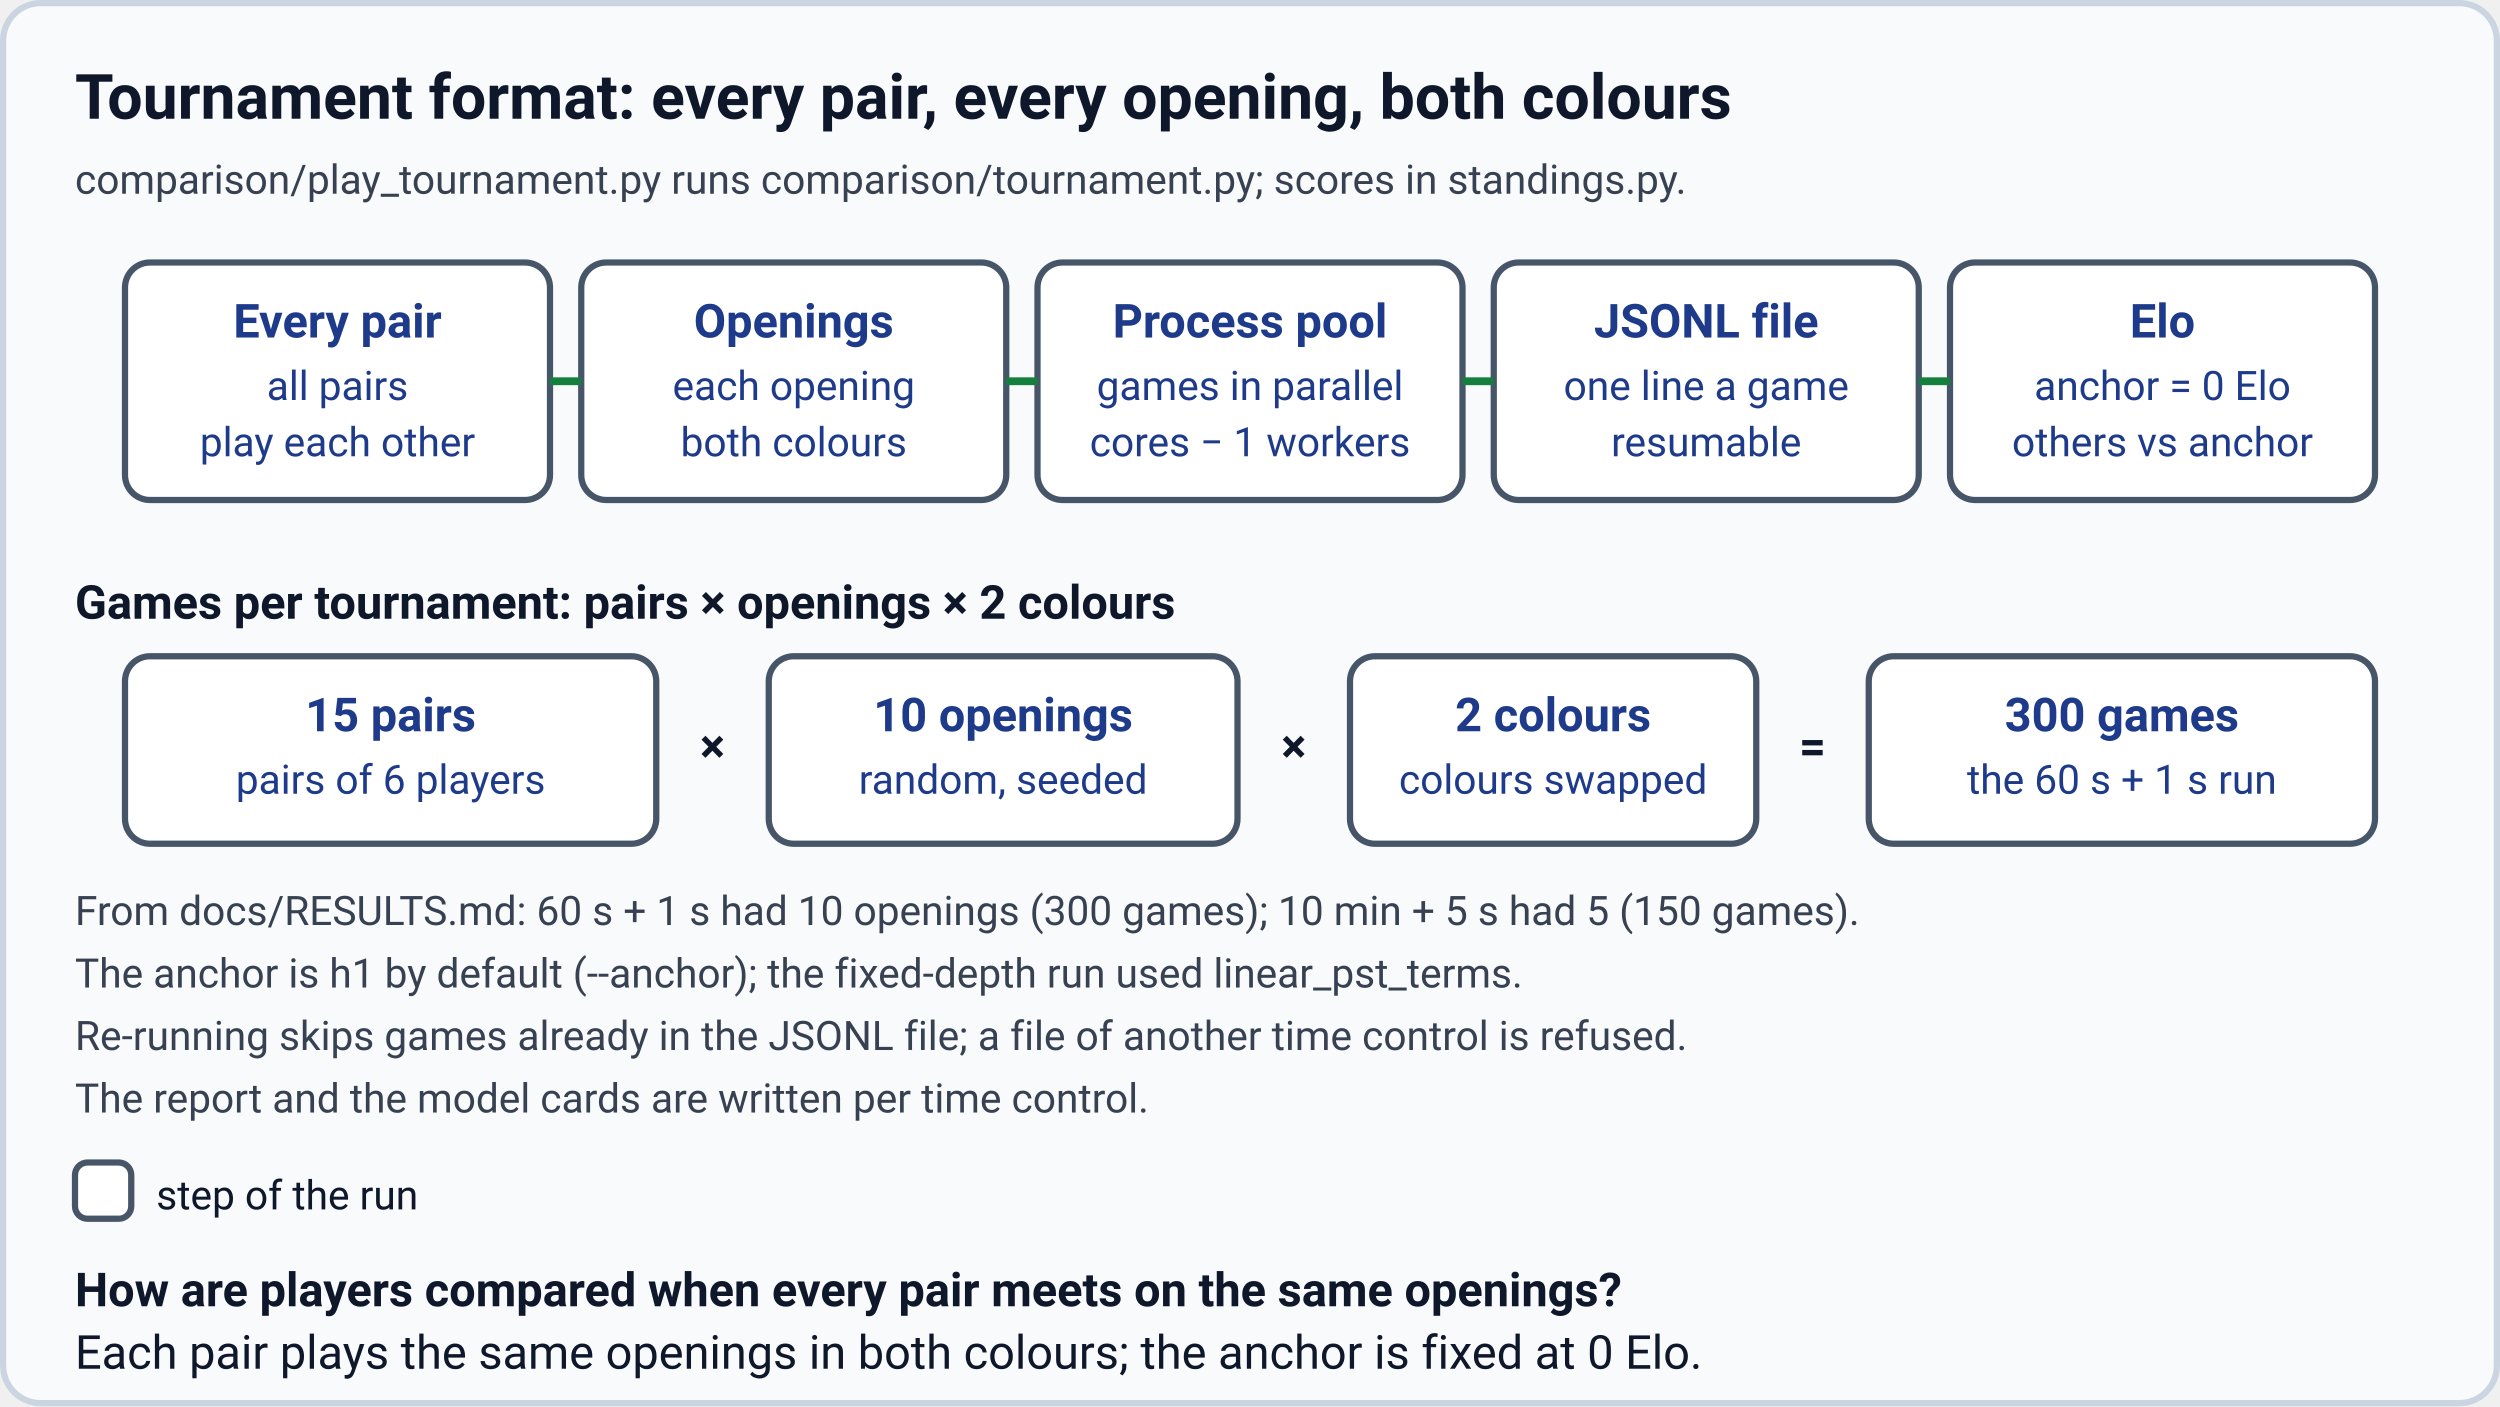
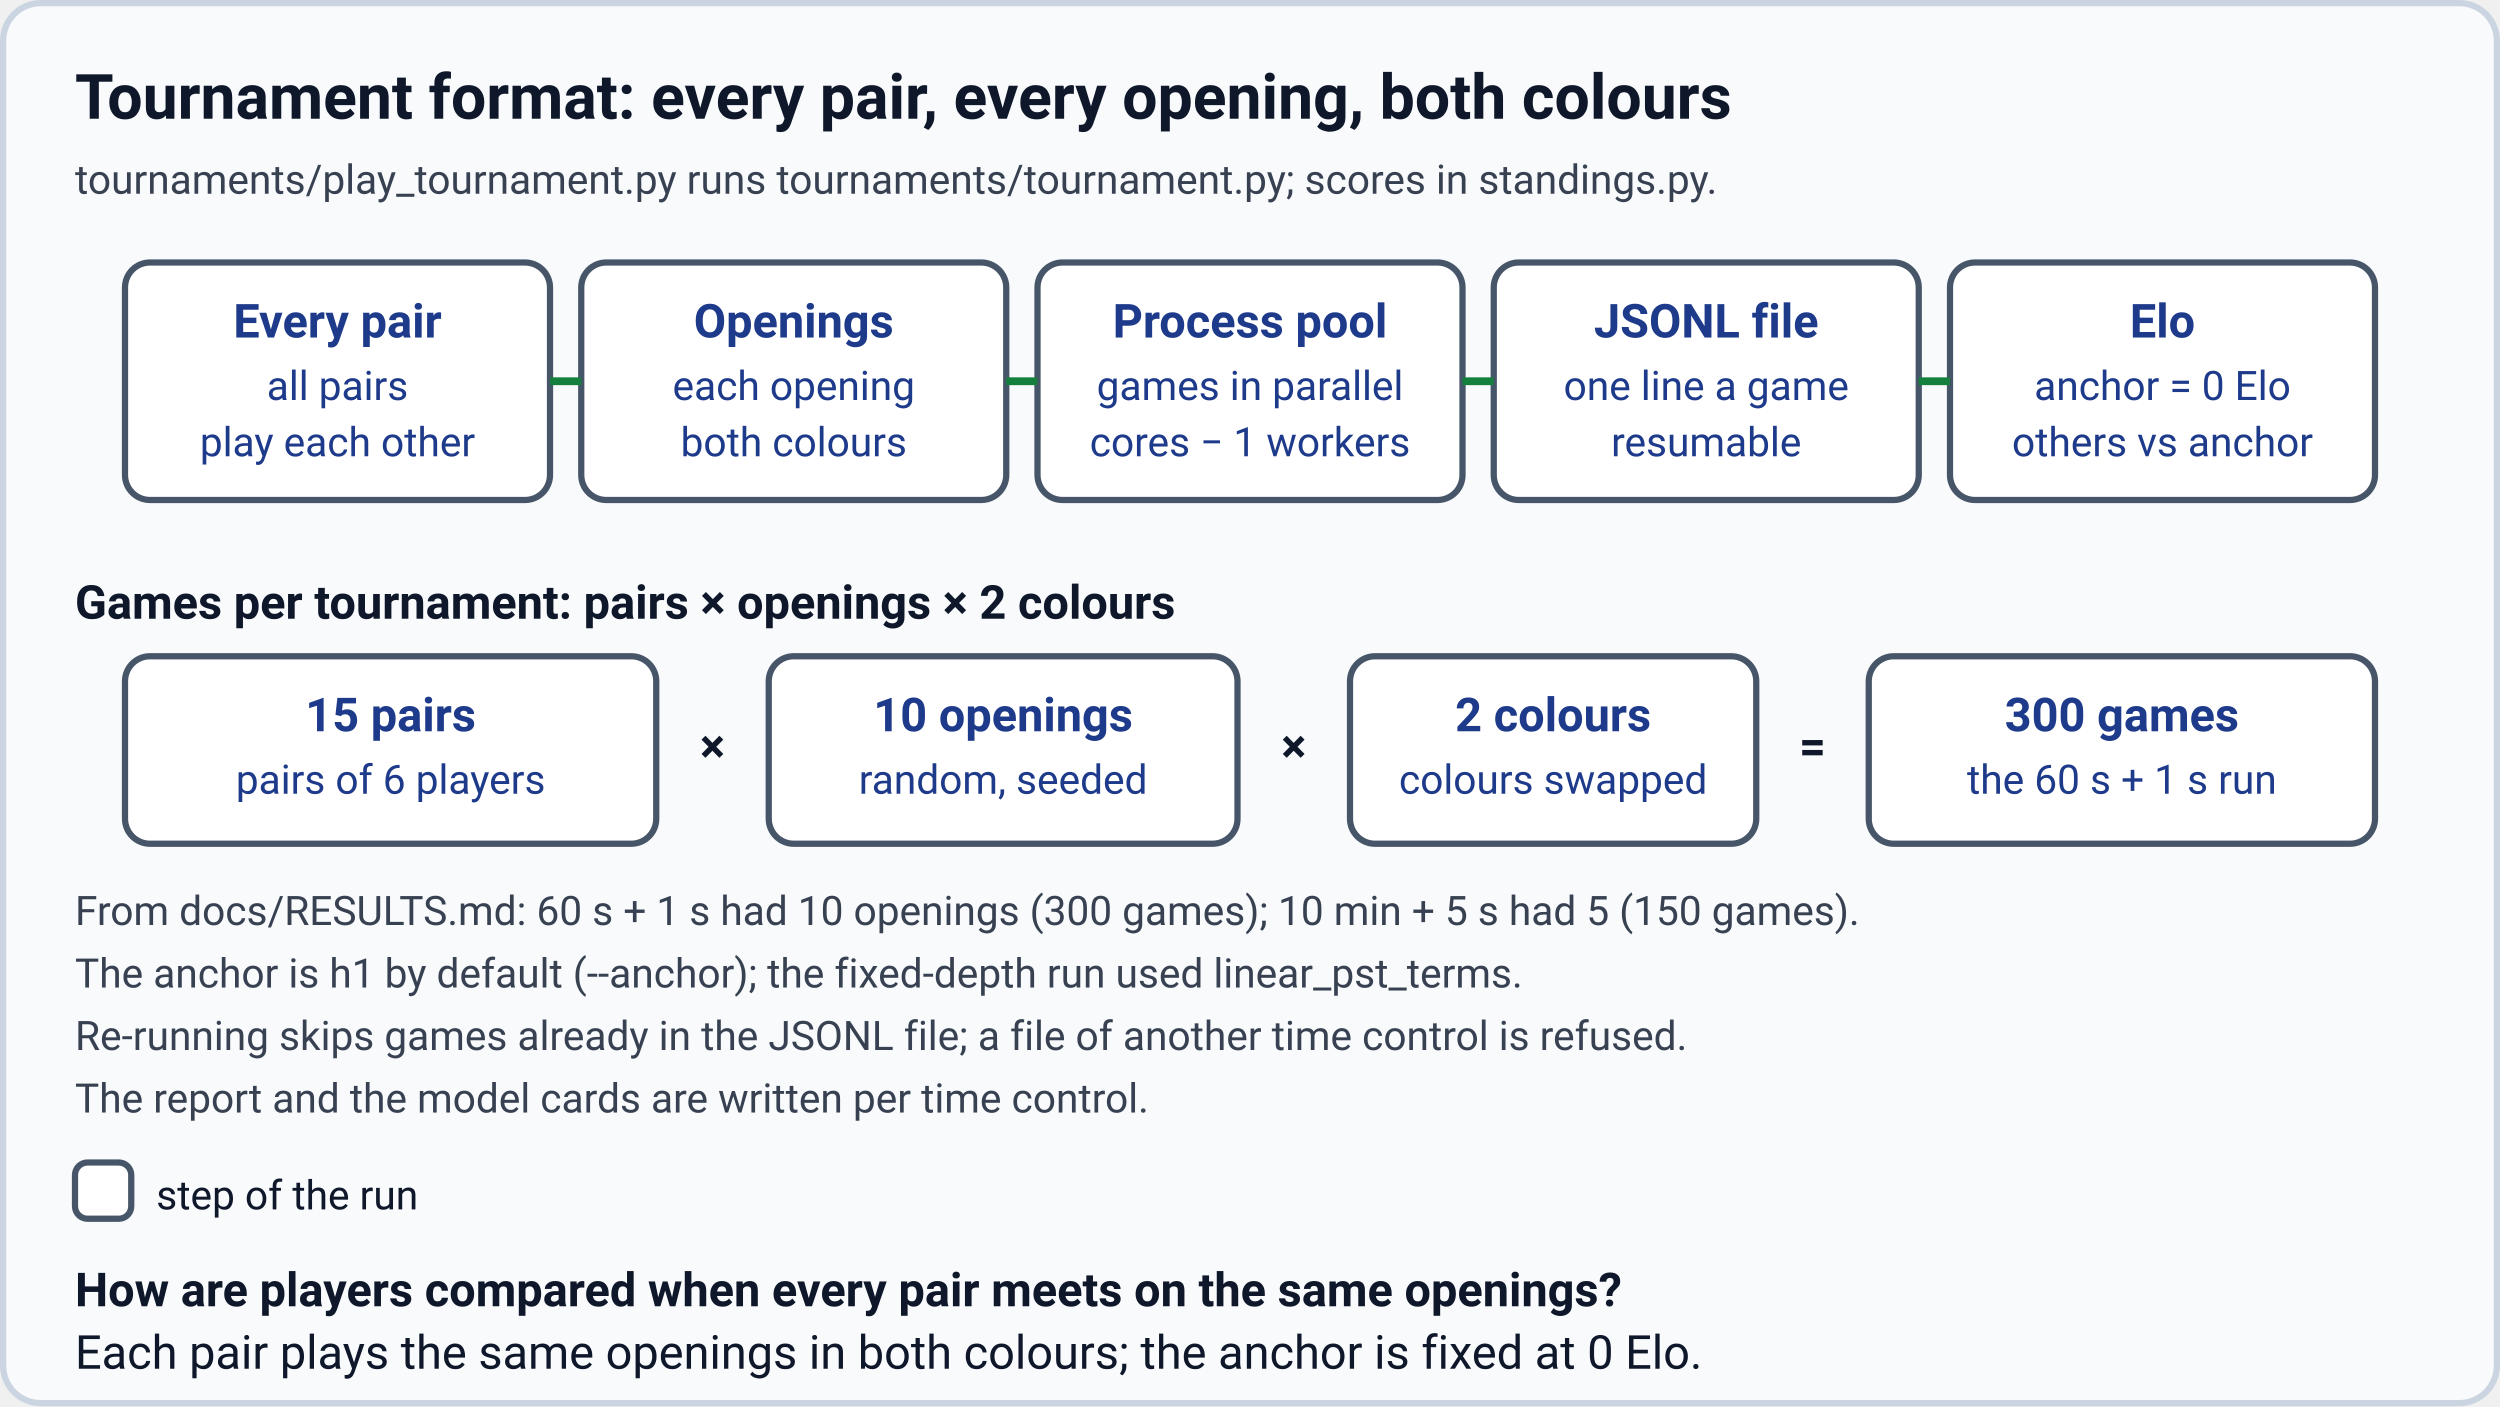
<svg xmlns="http://www.w3.org/2000/svg" viewBox="0 0 800 450" role="img" aria-labelledby="t d">
  <style>
    text { font-family: system-ui, -apple-system, "Segoe UI", Roboto, sans-serif; fill: #0f172a; }
    .title { font-size: 20px; font-weight: 700; }
    .q { font-size: 15px; }
    .label { font-size: 15px; }
    .small { font-size: 13px; }
    .bold { font-weight: 700; }
    .on { fill: #dcfce7; stroke: #15803d; stroke-width: 2; }
    .cut { fill: #fee2e2; stroke: #b91c1c; stroke-width: 2; }
    .blue { fill: #dbeafe; stroke: #1d4ed8; stroke-width: 2; }
    .gray { fill: #e5e7eb; stroke: #6b7280; stroke-width: 2; stroke-dasharray: 5 4; }
    .edge { stroke: #15803d; stroke-width: 2.5; fill: none; }
    .edge-cut { stroke: #b91c1c; stroke-width: 2.5; fill: none; stroke-dasharray: 6 5; }
    .step { fill: #ffffff; stroke: #475569; stroke-width: 2; }
    .t-step { fill: #0f172a; }
    .t-red { fill: #7f1d1d; }
    .t-step { fill: #1e3a8a; }
    .t-gray { fill: #374151; }
  </style>
  <rect x="1" y="1" width="798" height="448" rx="12" fill="#f8fafc" stroke="#cbd5e1" stroke-width="2" />
  <text x="24" y="38" class="title">Tournament format: every pair, every opening, both colours</text>
-   <text x="24" y="62" class="small t-gray">comparison/play_tournament.py runs comparison/tournament.py; scores in standings.py.</text>
+   <text x="24" y="62" class="small t-gray">tournaments/play_tournament.py runs tournaments/tournament.py; scores in standings.py.</text>
  <rect x="40" y="84" width="136" height="76" rx="8" class="step" />
  <text x="108" y="108" text-anchor="middle" class="label bold t-step">Every pair</text>
  <text x="108" y="128" text-anchor="middle" class="small t-step">all pairs</text>
  <text x="108" y="146" text-anchor="middle" class="small t-step">play each other</text>
  <rect x="186" y="84" width="136" height="76" rx="8" class="step" />
  <text x="254" y="108" text-anchor="middle" class="label bold t-step">Openings</text>
  <text x="254" y="128" text-anchor="middle" class="small t-step">each opening</text>
  <text x="254" y="146" text-anchor="middle" class="small t-step">both colours</text>
  <rect x="332" y="84" width="136" height="76" rx="8" class="step" />
  <text x="400" y="108" text-anchor="middle" class="label bold t-step">Process pool</text>
  <text x="400" y="128" text-anchor="middle" class="small t-step">games in parallel</text>
  <text x="400" y="146" text-anchor="middle" class="small t-step">cores − 1 workers</text>
  <rect x="478" y="84" width="136" height="76" rx="8" class="step" />
  <text x="546" y="108" text-anchor="middle" class="label bold t-step">JSONL file</text>
  <text x="546" y="128" text-anchor="middle" class="small t-step">one line a game</text>
  <text x="546" y="146" text-anchor="middle" class="small t-step">resumable</text>
  <rect x="624" y="84" width="136" height="76" rx="8" class="step" />
  <text x="692" y="108" text-anchor="middle" class="label bold t-step">Elo</text>
  <text x="692" y="128" text-anchor="middle" class="small t-step">anchor = 0 Elo</text>
  <text x="692" y="146" text-anchor="middle" class="small t-step">others vs anchor</text>
  <path class="edge" d="M 176 122 L 186 122" />
  <path class="edge" d="M 322 122 L 332 122" />
  <path class="edge" d="M 468 122 L 478 122" />
  <path class="edge" d="M 614 122 L 624 122" />
  <text x="24" y="198" class="q bold">Games per tournament: pairs × openings × 2 colours</text>
  <rect x="40" y="210" width="170" height="60" rx="8" class="step" />
  <text x="125" y="234" text-anchor="middle" class="label bold t-step">15 pairs</text>
  <text x="125" y="254" text-anchor="middle" class="small t-step">pairs of 6 players</text>
  <text x="228" y="244" text-anchor="middle" class="q bold">×</text>
  <rect x="246" y="210" width="150" height="60" rx="8" class="step" />
  <text x="321" y="234" text-anchor="middle" class="label bold t-step">10 openings</text>
  <text x="321" y="254" text-anchor="middle" class="small t-step">random, seeded</text>
  <text x="414" y="244" text-anchor="middle" class="q bold">×</text>
  <rect x="432" y="210" width="130" height="60" rx="8" class="step" />
  <text x="497" y="234" text-anchor="middle" class="label bold t-step">2 colours</text>
  <text x="497" y="254" text-anchor="middle" class="small t-step">colours swapped</text>
  <text x="580" y="244" text-anchor="middle" class="q bold">=</text>
  <rect x="598" y="210" width="162" height="60" rx="8" class="step" />
  <text x="679" y="234" text-anchor="middle" class="label bold t-step">300 games</text>
  <text x="679" y="254" text-anchor="middle" class="small t-step">the 60 s + 1 s run</text>
  <text x="24" y="296" class="small t-gray">From docs/RESULTS.md: 60 s + 1 s had 10 openings (300 games); 10 min + 5 s had 5 (150 games).</text>
  <text x="24" y="316" class="small t-gray">The anchor is h1 by default (--anchor); the fixed-depth run used linear_pst_terms.</text>
  <text x="24" y="336" class="small t-gray">Re-running skips games already in the JSONL file; a file of another time control is refused.</text>
  <text x="24" y="356" class="small t-gray">The report and the model cards are written per time control.</text>
  <rect x="24" y="372" width="18" height="18" rx="4" class="step" />
  <text x="50" y="387" class="small">step of the run</text>
  <text x="24" y="418" class="q bold">How are players compared when every pair meets on the same openings?</text>
  <text x="24" y="438" class="q">Each pair plays the same openings in both colours; the anchor is fixed at 0 Elo.</text>
</svg>
